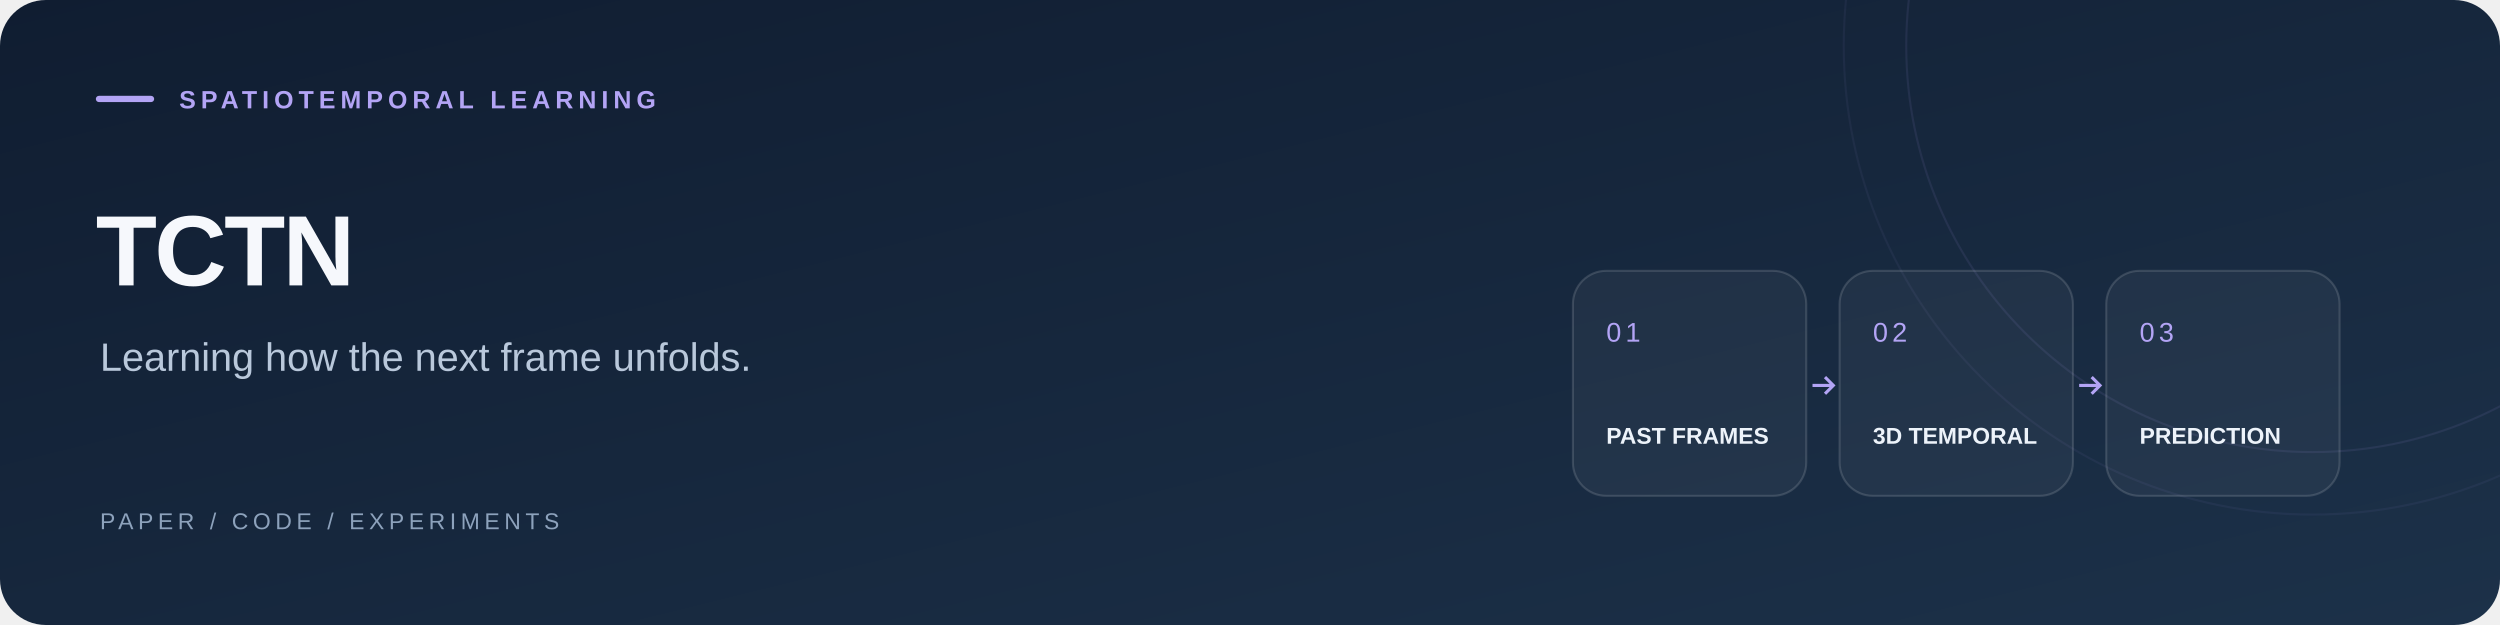
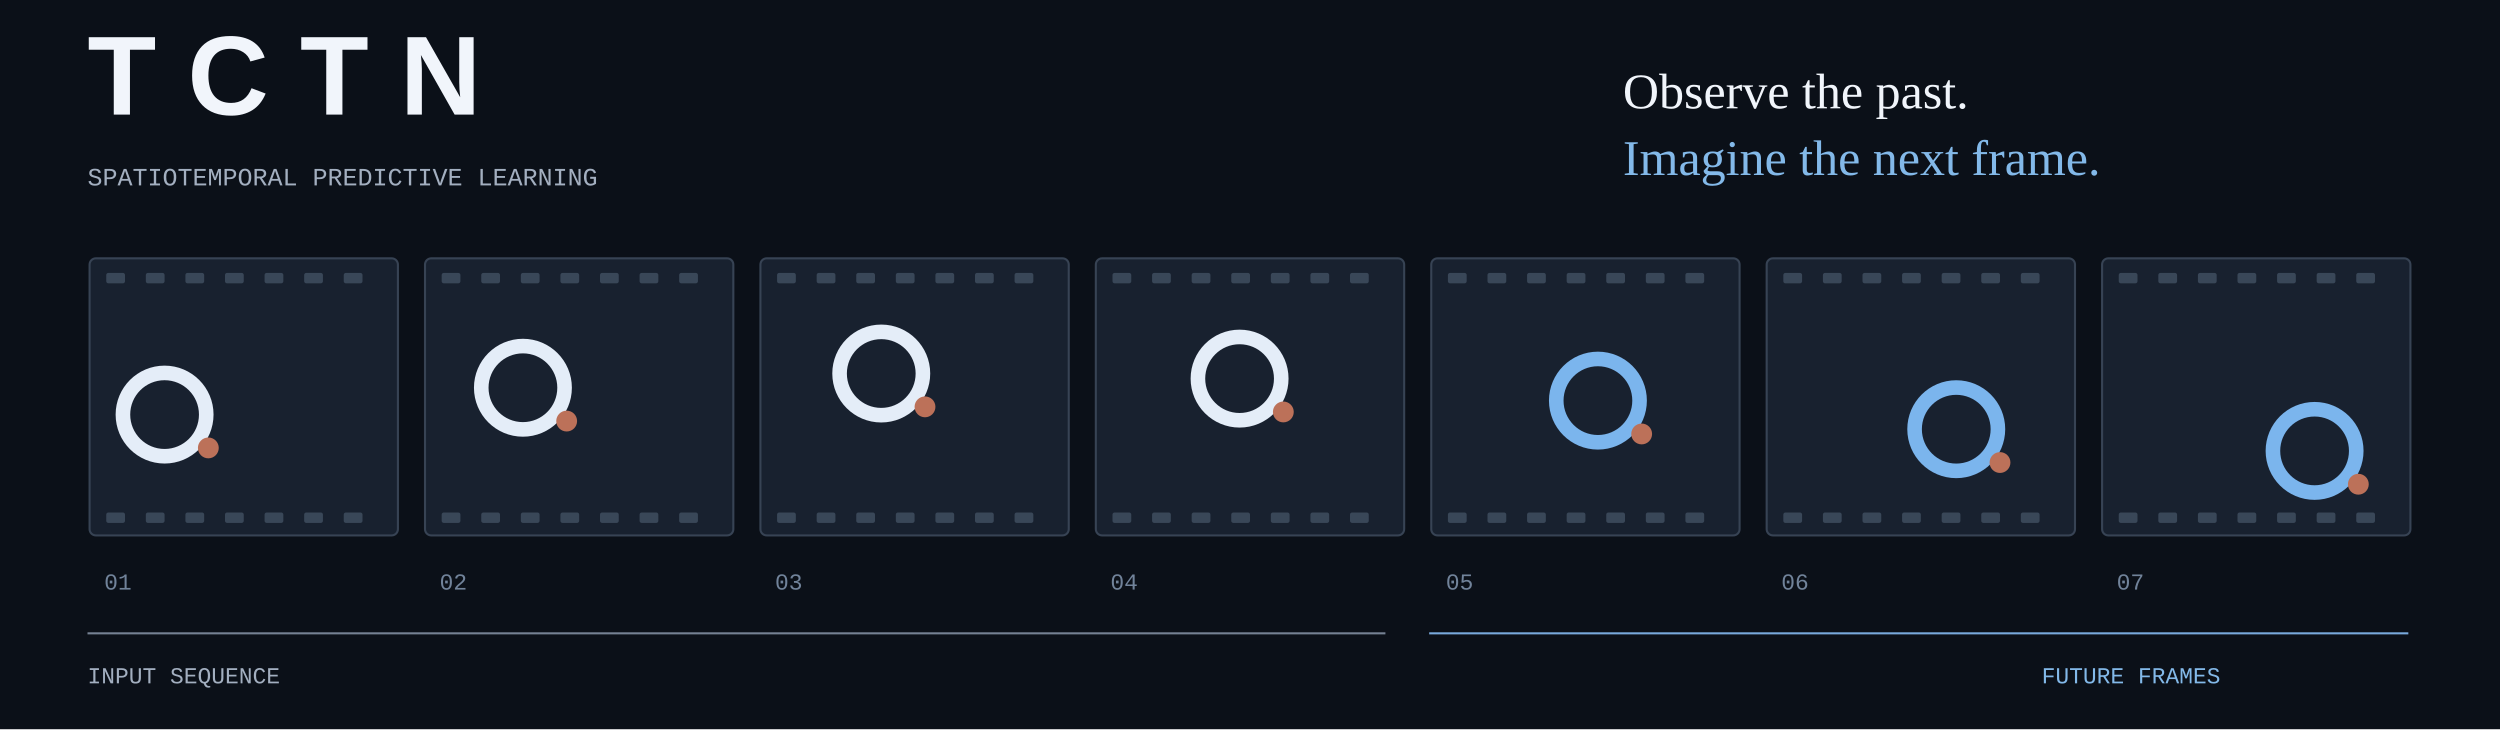
- <svg xmlns="http://www.w3.org/2000/svg" width="1200" height="300" viewBox="0 0 1200 300" role="img" aria-label="TCTN">
-   <defs>
-     <linearGradient id="bg" x2="1" y2="1">
-       <stop stop-color="#101d31" />
-       <stop offset="1" stop-color="#1c3149" />
-     </linearGradient>
-   </defs>
-   <rect width="1200" height="300" rx="22" fill="url(#bg)" />
-   <circle cx="1110" cy="22" r="195" fill="none" stroke="#b3a4f5" stroke-opacity="0.09" />
-   <circle cx="1110" cy="22" r="225" fill="none" stroke="#b3a4f5" stroke-opacity="0.06" />
-   <g font-family="Arial, Helvetica, sans-serif">
-     <rect x="46" y="46" width="28" height="3" rx="1.5" fill="#b3a4f5" />
-     <text x="86" y="52" font-size="12" letter-spacing="2.4" font-weight="700" fill="#b3a4f5">SPATIOTEMPORAL LEARNING</text>
-     <text x="46" y="137" font-size="48" font-weight="700" letter-spacing="-1.2" fill="#f6f8fc">TCTN</text>
-     <text x="48" y="178" font-size="19" fill="#b9c8db">Learning how the next frame unfolds.</text>
-     <text x="48" y="254" font-size="11" letter-spacing="2.2" fill="#8da2bc">PAPER  /  CODE  /  EXPERIMENTS</text>
-     <rect x="755" y="130" width="112" height="108" rx="16" fill="#ffffff" fill-opacity="0.045" stroke="#ffffff" stroke-opacity="0.14" />
-     <text x="771" y="164" fill="#b3a4f5" font-size="13" letter-spacing="2">01</text>
-     <text x="771" y="213" fill="#edf3fa" font-size="11" font-weight="600">PAST FRAMES</text>
-     <path d="M870 185h10m-4-4 4 4-4 4" fill="none" stroke="#b3a4f5" stroke-width="1.5" />
-     <rect x="883" y="130" width="112" height="108" rx="16" fill="#ffffff" fill-opacity="0.045" stroke="#ffffff" stroke-opacity="0.14" />
-     <text x="899" y="164" fill="#b3a4f5" font-size="13" letter-spacing="2">02</text>
-     <text x="899" y="213" fill="#edf3fa" font-size="11" font-weight="600">3D TEMPORAL</text>
-     <path d="M998 185h10m-4-4 4 4-4 4" fill="none" stroke="#b3a4f5" stroke-width="1.5" />
-     <rect x="1011" y="130" width="112" height="108" rx="16" fill="#ffffff" fill-opacity="0.045" stroke="#ffffff" stroke-opacity="0.14" />
-     <text x="1027" y="164" fill="#b3a4f5" font-size="13" letter-spacing="2">03</text>
-     <text x="1027" y="213" fill="#edf3fa" font-size="11" font-weight="600">PREDICTION</text>
-   </g>
+ <svg xmlns="http://www.w3.org/2000/svg" width="1200" height="350" viewBox="0 0 1200 350">
+   <rect width="1200" height="350" fill="#0b1018" />
+   <text x="42" y="55" font-family="Arial, Helvetica, sans-serif" font-size="54" fill="#f1f5fb" font-weight="bold">T C T N</text>
+   <text x="42" y="89" font-family="Courier New, monospace" font-size="12" fill="#a3afc0" font-weight="normal">SPATIOTEMPORAL PREDICTIVE LEARNING</text>
+   <text x="779" y="52" font-family="Georgia, Times New Roman, serif" font-size="24" fill="#f1f5fb" font-weight="normal">Observe the past.</text>
+   <text x="779" y="84" font-family="Georgia, Times New Roman, serif" font-size="24" fill="#83b9e9" font-weight="normal">Imagine the next frame.</text>
+   <rect x="43" y="124" width="148" height="133" rx="3" fill="#18212f" stroke="#374354" />
+   <rect x="51" y="131" width="9" height="5" rx="1" fill="#394758" />
+   <rect x="51" y="246" width="9" height="5" rx="1" fill="#394758" />
+   <rect x="70" y="131" width="9" height="5" rx="1" fill="#394758" />
+   <rect x="70" y="246" width="9" height="5" rx="1" fill="#394758" />
+   <rect x="89" y="131" width="9" height="5" rx="1" fill="#394758" />
+   <rect x="89" y="246" width="9" height="5" rx="1" fill="#394758" />
+   <rect x="108" y="131" width="9" height="5" rx="1" fill="#394758" />
+   <rect x="108" y="246" width="9" height="5" rx="1" fill="#394758" />
+   <rect x="127" y="131" width="9" height="5" rx="1" fill="#394758" />
+   <rect x="127" y="246" width="9" height="5" rx="1" fill="#394758" />
+   <rect x="146" y="131" width="9" height="5" rx="1" fill="#394758" />
+   <rect x="146" y="246" width="9" height="5" rx="1" fill="#394758" />
+   <rect x="165" y="131" width="9" height="5" rx="1" fill="#394758" />
+   <rect x="165" y="246" width="9" height="5" rx="1" fill="#394758" />
+   <circle cx="79" cy="199.0" r="20" fill="none" stroke="#e4edf8" stroke-width="7" />
+   <circle cx="100" cy="215.0" r="5" fill="#bc7159" />
+   <text x="50" y="283" font-family="Courier New, monospace" font-size="11" fill="#71839a" font-weight="normal">01</text>
+   <rect x="204" y="124" width="148" height="133" rx="3" fill="#18212f" stroke="#374354" />
+   <rect x="212" y="131" width="9" height="5" rx="1" fill="#394758" />
+   <rect x="212" y="246" width="9" height="5" rx="1" fill="#394758" />
+   <rect x="231" y="131" width="9" height="5" rx="1" fill="#394758" />
+   <rect x="231" y="246" width="9" height="5" rx="1" fill="#394758" />
+   <rect x="250" y="131" width="9" height="5" rx="1" fill="#394758" />
+   <rect x="250" y="246" width="9" height="5" rx="1" fill="#394758" />
+   <rect x="269" y="131" width="9" height="5" rx="1" fill="#394758" />
+   <rect x="269" y="246" width="9" height="5" rx="1" fill="#394758" />
+   <rect x="288" y="131" width="9" height="5" rx="1" fill="#394758" />
+   <rect x="288" y="246" width="9" height="5" rx="1" fill="#394758" />
+   <rect x="307" y="131" width="9" height="5" rx="1" fill="#394758" />
+   <rect x="307" y="246" width="9" height="5" rx="1" fill="#394758" />
+   <rect x="326" y="131" width="9" height="5" rx="1" fill="#394758" />
+   <rect x="326" y="246" width="9" height="5" rx="1" fill="#394758" />
+   <circle cx="251" cy="186.116" r="20" fill="none" stroke="#e4edf8" stroke-width="7" />
+   <circle cx="272" cy="202.116" r="5" fill="#bc7159" />
+   <text x="211" y="283" font-family="Courier New, monospace" font-size="11" fill="#71839a" font-weight="normal">02</text>
+   <rect x="365" y="124" width="148" height="133" rx="3" fill="#18212f" stroke="#374354" />
+   <rect x="373" y="131" width="9" height="5" rx="1" fill="#394758" />
+   <rect x="373" y="246" width="9" height="5" rx="1" fill="#394758" />
+   <rect x="392" y="131" width="9" height="5" rx="1" fill="#394758" />
+   <rect x="392" y="246" width="9" height="5" rx="1" fill="#394758" />
+   <rect x="411" y="131" width="9" height="5" rx="1" fill="#394758" />
+   <rect x="411" y="246" width="9" height="5" rx="1" fill="#394758" />
+   <rect x="430" y="131" width="9" height="5" rx="1" fill="#394758" />
+   <rect x="430" y="246" width="9" height="5" rx="1" fill="#394758" />
+   <rect x="449" y="131" width="9" height="5" rx="1" fill="#394758" />
+   <rect x="449" y="246" width="9" height="5" rx="1" fill="#394758" />
+   <rect x="468" y="131" width="9" height="5" rx="1" fill="#394758" />
+   <rect x="468" y="246" width="9" height="5" rx="1" fill="#394758" />
+   <rect x="487" y="131" width="9" height="5" rx="1" fill="#394758" />
+   <rect x="487" y="246" width="9" height="5" rx="1" fill="#394758" />
+   <circle cx="423" cy="179.291" r="20" fill="none" stroke="#e4edf8" stroke-width="7" />
+   <circle cx="444" cy="195.291" r="5" fill="#bc7159" />
+   <text x="372" y="283" font-family="Courier New, monospace" font-size="11" fill="#71839a" font-weight="normal">03</text>
+   <rect x="526" y="124" width="148" height="133" rx="3" fill="#18212f" stroke="#374354" />
+   <rect x="534" y="131" width="9" height="5" rx="1" fill="#394758" />
+   <rect x="534" y="246" width="9" height="5" rx="1" fill="#394758" />
+   <rect x="553" y="131" width="9" height="5" rx="1" fill="#394758" />
+   <rect x="553" y="246" width="9" height="5" rx="1" fill="#394758" />
+   <rect x="572" y="131" width="9" height="5" rx="1" fill="#394758" />
+   <rect x="572" y="246" width="9" height="5" rx="1" fill="#394758" />
+   <rect x="591" y="131" width="9" height="5" rx="1" fill="#394758" />
+   <rect x="591" y="246" width="9" height="5" rx="1" fill="#394758" />
+   <rect x="610" y="131" width="9" height="5" rx="1" fill="#394758" />
+   <rect x="610" y="246" width="9" height="5" rx="1" fill="#394758" />
+   <rect x="629" y="131" width="9" height="5" rx="1" fill="#394758" />
+   <rect x="629" y="246" width="9" height="5" rx="1" fill="#394758" />
+   <rect x="648" y="131" width="9" height="5" rx="1" fill="#394758" />
+   <rect x="648" y="246" width="9" height="5" rx="1" fill="#394758" />
+   <circle cx="595" cy="181.736" r="20" fill="none" stroke="#e4edf8" stroke-width="7" />
+   <circle cx="616" cy="197.736" r="5" fill="#bc7159" />
+   <text x="533" y="283" font-family="Courier New, monospace" font-size="11" fill="#71839a" font-weight="normal">04</text>
+   <rect x="687" y="124" width="148" height="133" rx="3" fill="#18212f" stroke="#374354" />
+   <rect x="695" y="131" width="9" height="5" rx="1" fill="#394758" />
+   <rect x="695" y="246" width="9" height="5" rx="1" fill="#394758" />
+   <rect x="714" y="131" width="9" height="5" rx="1" fill="#394758" />
+   <rect x="714" y="246" width="9" height="5" rx="1" fill="#394758" />
+   <rect x="733" y="131" width="9" height="5" rx="1" fill="#394758" />
+   <rect x="733" y="246" width="9" height="5" rx="1" fill="#394758" />
+   <rect x="752" y="131" width="9" height="5" rx="1" fill="#394758" />
+   <rect x="752" y="246" width="9" height="5" rx="1" fill="#394758" />
+   <rect x="771" y="131" width="9" height="5" rx="1" fill="#394758" />
+   <rect x="771" y="246" width="9" height="5" rx="1" fill="#394758" />
+   <rect x="790" y="131" width="9" height="5" rx="1" fill="#394758" />
+   <rect x="790" y="246" width="9" height="5" rx="1" fill="#394758" />
+   <rect x="809" y="131" width="9" height="5" rx="1" fill="#394758" />
+   <rect x="809" y="246" width="9" height="5" rx="1" fill="#394758" />
+   <circle cx="767" cy="192.3" r="20" fill="none" stroke="#7bb5ed" stroke-width="7" />
+   <circle cx="788" cy="208.3" r="5" fill="#bc7159" />
+   <text x="694" y="283" font-family="Courier New, monospace" font-size="11" fill="#71839a" font-weight="normal">05</text>
+   <rect x="848" y="124" width="148" height="133" rx="3" fill="#18212f" stroke="#374354" />
+   <rect x="856" y="131" width="9" height="5" rx="1" fill="#394758" />
+   <rect x="856" y="246" width="9" height="5" rx="1" fill="#394758" />
+   <rect x="875" y="131" width="9" height="5" rx="1" fill="#394758" />
+   <rect x="875" y="246" width="9" height="5" rx="1" fill="#394758" />
+   <rect x="894" y="131" width="9" height="5" rx="1" fill="#394758" />
+   <rect x="894" y="246" width="9" height="5" rx="1" fill="#394758" />
+   <rect x="913" y="131" width="9" height="5" rx="1" fill="#394758" />
+   <rect x="913" y="246" width="9" height="5" rx="1" fill="#394758" />
+   <rect x="932" y="131" width="9" height="5" rx="1" fill="#394758" />
+   <rect x="932" y="246" width="9" height="5" rx="1" fill="#394758" />
+   <rect x="951" y="131" width="9" height="5" rx="1" fill="#394758" />
+   <rect x="951" y="246" width="9" height="5" rx="1" fill="#394758" />
+   <rect x="970" y="131" width="9" height="5" rx="1" fill="#394758" />
+   <rect x="970" y="246" width="9" height="5" rx="1" fill="#394758" />
+   <circle cx="939" cy="206.016" r="20" fill="none" stroke="#7bb5ed" stroke-width="7" />
+   <circle cx="960" cy="222.016" r="5" fill="#bc7159" />
+   <text x="855" y="283" font-family="Courier New, monospace" font-size="11" fill="#71839a" font-weight="normal">06</text>
+   <rect x="1009" y="124" width="148" height="133" rx="3" fill="#18212f" stroke="#374354" />
+   <rect x="1017" y="131" width="9" height="5" rx="1" fill="#394758" />
+   <rect x="1017" y="246" width="9" height="5" rx="1" fill="#394758" />
+   <rect x="1036" y="131" width="9" height="5" rx="1" fill="#394758" />
+   <rect x="1036" y="246" width="9" height="5" rx="1" fill="#394758" />
+   <rect x="1055" y="131" width="9" height="5" rx="1" fill="#394758" />
+   <rect x="1055" y="246" width="9" height="5" rx="1" fill="#394758" />
+   <rect x="1074" y="131" width="9" height="5" rx="1" fill="#394758" />
+   <rect x="1074" y="246" width="9" height="5" rx="1" fill="#394758" />
+   <rect x="1093" y="131" width="9" height="5" rx="1" fill="#394758" />
+   <rect x="1093" y="246" width="9" height="5" rx="1" fill="#394758" />
+   <rect x="1112" y="131" width="9" height="5" rx="1" fill="#394758" />
+   <rect x="1112" y="246" width="9" height="5" rx="1" fill="#394758" />
+   <rect x="1131" y="131" width="9" height="5" rx="1" fill="#394758" />
+   <rect x="1131" y="246" width="9" height="5" rx="1" fill="#394758" />
+   <circle cx="1111" cy="216.432" r="20" fill="none" stroke="#7bb5ed" stroke-width="7" />
+   <circle cx="1132" cy="232.432" r="5" fill="#bc7159" />
+   <text x="1016" y="283" font-family="Courier New, monospace" font-size="11" fill="#71839a" font-weight="normal">07</text>
+   <path d="M42 304H665" stroke="#758193" />
+   <path d="M686 304H1156" stroke="#79a9dc" />
+   <text x="42" y="328" font-family="Courier New, monospace" font-size="11" fill="#a3afc0" font-weight="normal">INPUT SEQUENCE</text>
+   <text x="980" y="328" font-family="Courier New, monospace" font-size="11" fill="#83b9e9" font-weight="normal">FUTURE FRAMES</text>
</svg>
